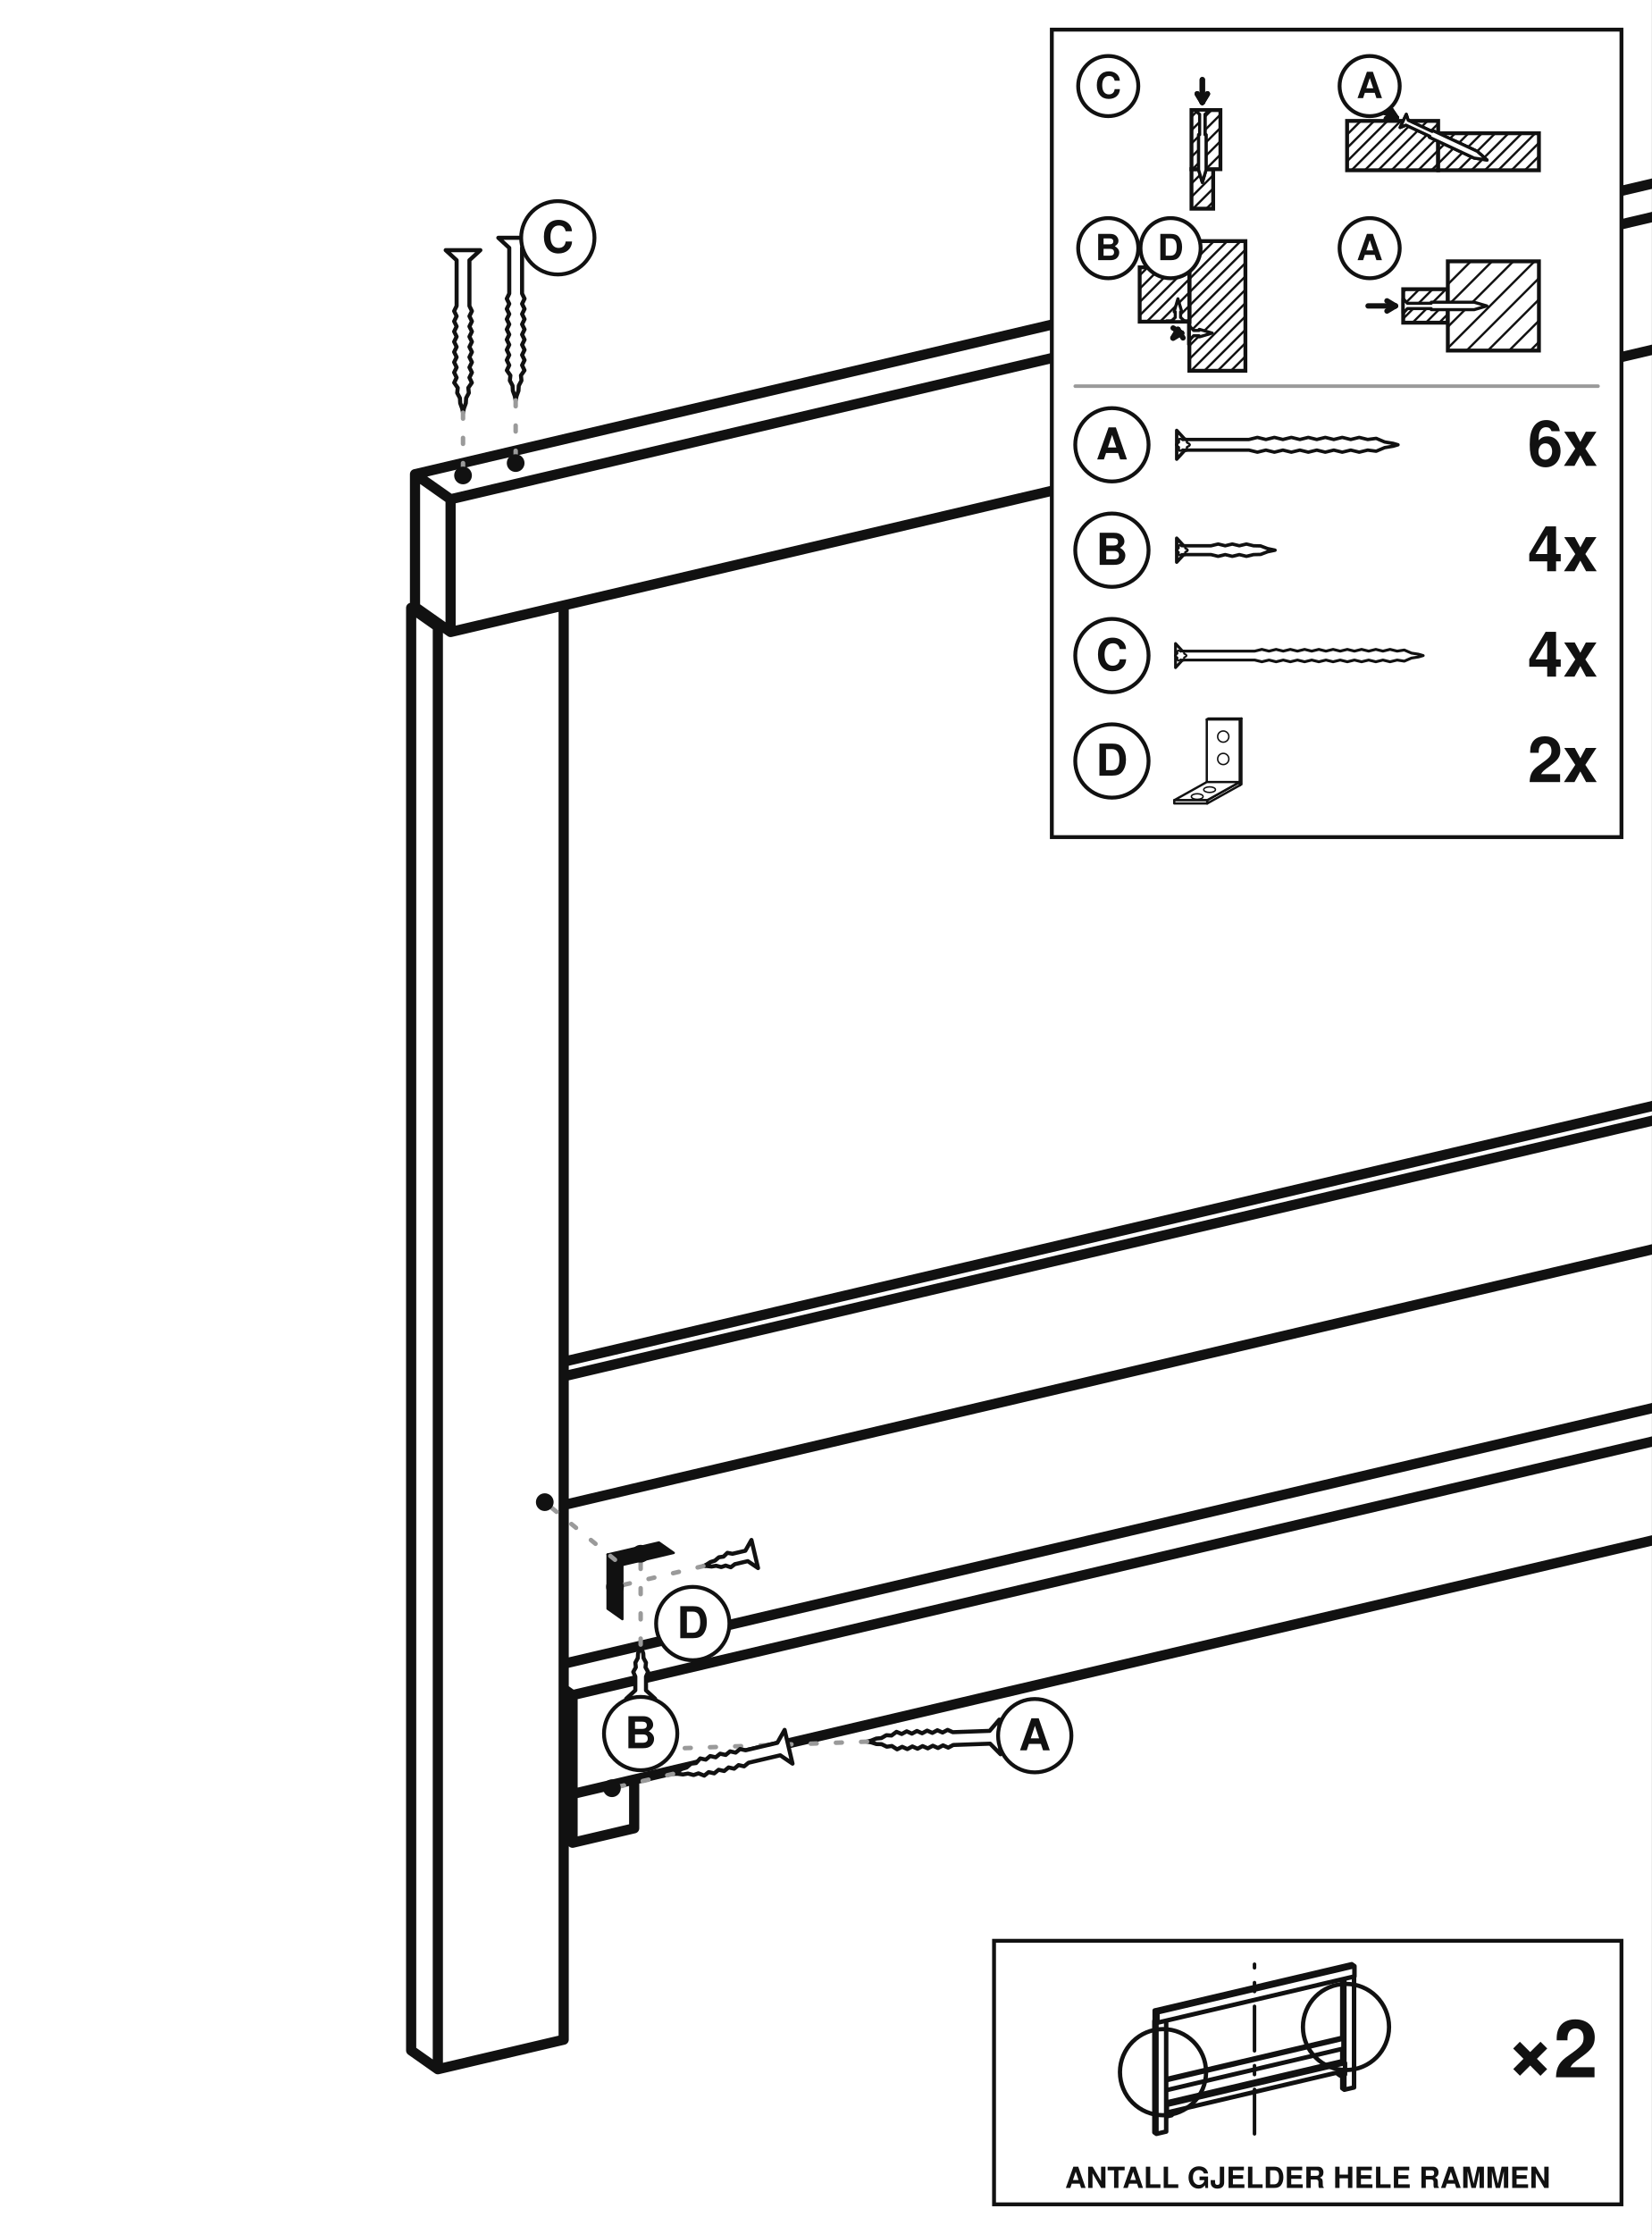
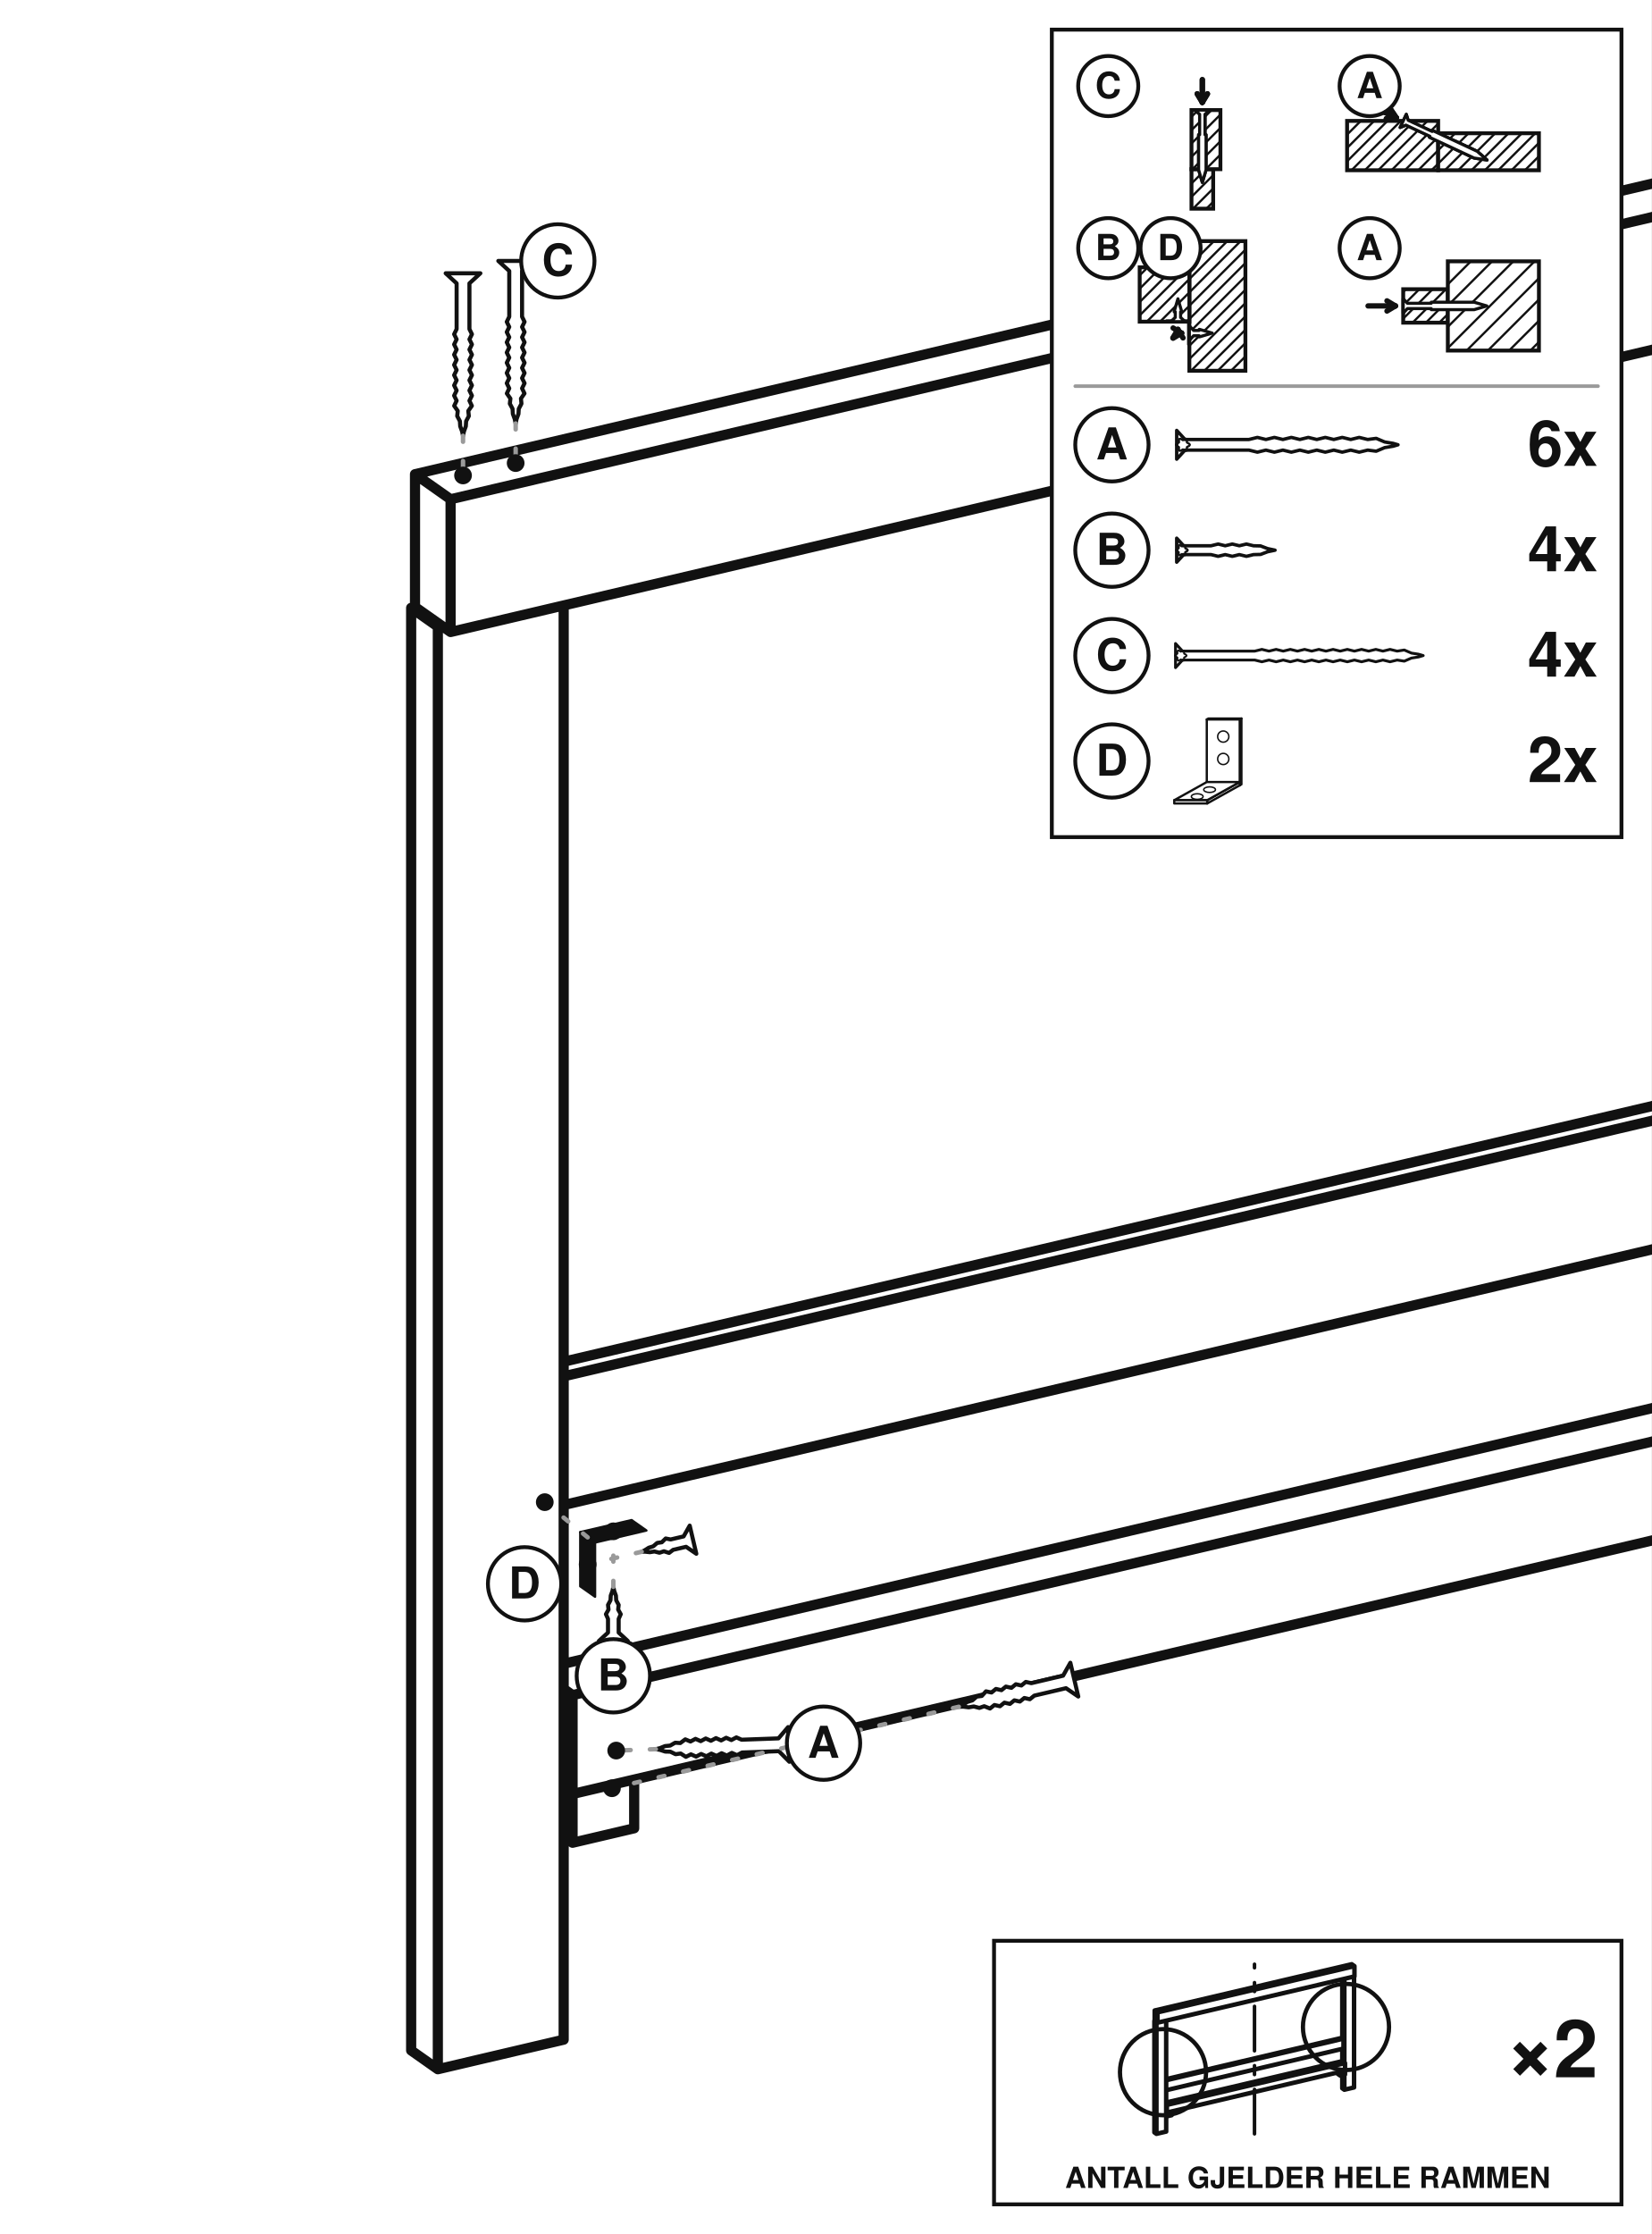
<svg xmlns="http://www.w3.org/2000/svg" viewBox="-1348.04 -551.25 1113.74 1506.68">
  <rect x="-1348.04" y="-551.25" width="1113.74" height="1506.68" fill="#ffffff" />
  <path d="M567.82,210.25 L591.82,227.15 M591.82,293.84 L591.82,227.15 M-967.82,587.77 L-961.82,592 M-961.82,658.69 L-961.82,592 M-967.82,654.46 L-961.82,658.69 M567.82,210.25 L-967.82,570.86 M591.82,293.84 L-961.82,658.69 M591.82,227.15 L-961.82,592 M591.82,326.73 L591.82,293.84 M526.26,319.58 L526.26,309.24 M550.26,336.49 L550.26,303.6 M526.26,319.58 L550.26,336.49 M591.82,326.73 L550.26,336.49 M591.82,293.84 L550.26,303.6 M-920.26,681.81 L-920.26,648.92 M-967.82,654.46 L-961.82,658.69 M-961.82,691.57 L-961.82,658.69 M-967.82,687.35 L-961.82,691.57 M-920.26,681.81 L-961.82,691.57 M-920.26,648.92 L-961.82,658.69 M670.7,439.6 L670.7,-527.69 M567.82,446.85 L567.82,332.37 M567.82,210.25 L567.82,103.17 M567.82,6.53 L567.82,-503.53 M585.82,459.53 L585.82,328.14 M585.82,222.93 L585.82,-507.76 M567.82,446.85 L585.82,459.53 M670.7,439.6 L585.82,459.53 M-967.82,824.38 L-967.82,-142.91 M-1070.7,831.63 L-1070.7,-141.3 M-1070.7,-141.3 L-1052.7,-128.62 M-1052.7,844.31 L-1052.7,-128.62 M-1070.7,831.63 L-1052.7,844.31 M-1068.1,-141.91 L-1070.7,-141.3 M-967.82,824.38 L-1052.7,844.31 M-1050.1,-129.23 L-1052.7,-128.62 M567.82,6.53 L578.32,13.92 M578.32,100.71 L578.32,13.92 M567.82,6.53 L-967.82,367.14 M578.32,100.71 L-967.82,463.79 M578.32,13.92 L-967.82,377 M650.1,-634.92 L674.1,-618.01 M674.1,-528.48 L674.1,-618.01 M-1068.1,-141.91 L-1068.1,-231.44 M-1068.1,-231.44 L-1044.1,-214.53 M-1044.1,-125 L-1044.1,-214.53 M-1068.1,-141.91 L-1044.1,-125 M650.1,-634.92 L-1068.1,-231.44 M674.1,-528.48 L-1044.1,-125 M674.1,-618.01 L-1044.1,-214.53" fill="none" stroke="#111111" stroke-width="3.09" stroke-linecap="round" stroke-linejoin="round" stroke-dasharray="26 20" />
  <path d="M567.82,210.25 L591.82,227.15 M591.82,293.84 L591.82,227.15 M-967.82,587.77 L-961.82,592 M-961.82,658.69 L-961.82,592 M-967.82,654.46 L-961.82,658.69 M567.82,210.25 L-967.82,570.86 M591.82,293.84 L-961.82,658.69 M591.82,227.15 L-961.82,592 M591.82,326.73 L591.82,293.84 M526.26,319.58 L526.26,309.24 M550.26,336.49 L550.26,303.6 M526.26,319.58 L550.26,336.49 M591.82,326.73 L550.26,336.49 M591.82,293.84 L550.26,303.6 M-920.26,681.81 L-920.26,648.92 M-967.82,654.46 L-961.82,658.69 M-961.82,691.57 L-961.82,658.69 M-967.82,687.35 L-961.82,691.57 M-920.26,681.81 L-961.82,691.57 M-920.26,648.92 L-961.82,658.69 M670.7,439.6 L670.7,-527.69 M567.82,446.85 L567.82,332.37 M567.82,210.25 L567.82,103.17 M567.82,6.53 L567.82,-503.53 M585.82,459.53 L585.82,328.14 M585.82,222.93 L585.82,-507.76 M567.82,446.85 L585.82,459.53 M670.7,439.6 L585.82,459.53 M-967.82,824.38 L-967.82,-142.91 M-1070.7,831.63 L-1070.7,-141.3 M-1070.7,-141.3 L-1052.7,-128.62 M-1052.7,844.31 L-1052.7,-128.62 M-1070.7,831.63 L-1052.7,844.31 M-1068.1,-141.91 L-1070.7,-141.3 M-967.82,824.38 L-1052.7,844.31 M-1050.1,-129.23 L-1052.7,-128.62 M567.82,6.53 L578.32,13.92 M578.32,100.71 L578.32,13.92 M567.82,6.53 L-967.82,367.14 M578.32,100.71 L-967.82,463.79 M578.32,13.92 L-967.82,377 M650.1,-634.92 L674.1,-618.01 M674.1,-528.48 L674.1,-618.01 M-1068.1,-141.91 L-1068.1,-231.44 M-1068.1,-231.44 L-1044.1,-214.53 M-1044.1,-125 L-1044.1,-214.53 M-1068.1,-141.91 L-1044.1,-125 M650.1,-634.92 L-1068.1,-231.44 M674.1,-528.48 L-1044.1,-125 M674.1,-618.01 L-1044.1,-214.53" fill="none" stroke="#111111" stroke-width="6.87" stroke-linecap="round" stroke-linejoin="round" />
  <rect x="-638.54" y="-531.25" width="384.24" height="544.58" rx="0" fill="#ffffff" stroke="#111111" stroke-width="2.61" />
  <rect x="-544.34" y="-437.15" width="14.64" height="26.65" rx="0" fill="#ffffff" stroke="#111111" stroke-width="2.61" />
  <path d="M-544.34,-436.46 L-543.65,-437.15 M-544.34,-427.47 L-534.65,-437.15 M-544.34,-418.47 L-529.7,-433.11 M-543.3,-410.51 L-529.7,-424.11 M-534.3,-410.51 L-529.7,-415.11" fill="none" stroke="#111111" stroke-width="1.51" />
  <rect x="-544.34" y="-477.01" width="19.52" height="39.86" rx="0" fill="#ffffff" stroke="#111111" stroke-width="2.61" />
  <path d="M-544.34,-472.46 L-539.79,-477.01 M-544.34,-463.46 L-530.79,-477.01 M-544.34,-454.46 L-524.82,-473.98 M-544.34,-445.46 L-524.82,-464.98 M-543.65,-437.15 L-524.82,-455.98 M-534.65,-437.15 L-524.82,-446.99 M-525.65,-437.15 L-524.82,-437.99" fill="none" stroke="#111111" stroke-width="1.51" />
  <path d="M-541.91,-477.01 L-538.83,-474.17 L-538.83,-460.38 L-539.53,-460.38 L-539.53,-436.73 L-537.02,-428.21 L-534.51,-436.73 L-534.51,-460.38 L-535.22,-460.38 L-535.22,-474.17 L-532.13,-477.01 Z" fill="#ffffff" stroke="#111111" stroke-width="2.09" stroke-linejoin="round" />
  <path d="M-537.02,-497.51 L-537.02,-482.25" fill="none" stroke="#111111" stroke-width="3.61" stroke-linecap="round" />
  <path d="M-537.02,-482.25 L-533.58,-487.97" fill="none" stroke="#111111" stroke-width="3.61" stroke-linecap="round" />
  <path d="M-537.02,-482.25 L-540.46,-487.97" fill="none" stroke="#111111" stroke-width="3.61" stroke-linecap="round" />
  <path d="M-541.91,-477.01 L-538.83,-474.17 L-538.83,-460.38 L-539.53,-460.38 L-539.53,-436.73 L-537.02,-428.21 L-534.51,-436.73 L-534.51,-460.38 L-535.22,-460.38 L-535.22,-474.17 L-532.13,-477.01 Z" fill="#ffffff" stroke="#111111" stroke-width="2.09" stroke-linejoin="round" />
  <path d="M-537.02,-497.51 L-537.02,-482.25" fill="none" stroke="#111111" stroke-width="3.61" stroke-linecap="round" />
  <path d="M-537.02,-482.25 L-533.58,-487.97" fill="none" stroke="#111111" stroke-width="3.61" stroke-linecap="round" />
  <path d="M-537.02,-482.25 L-540.46,-487.97" fill="none" stroke="#111111" stroke-width="3.61" stroke-linecap="round" />
  <circle cx="-600.49" cy="-493.2" r="20.28" fill="#ffffff" stroke="#111111" stroke-width="2.61" />
  <text x="-600.49" y="-485.09" font-family="Helvetica, Arial, sans-serif" font-size="24.33" font-weight="bold" text-anchor="middle" fill="#111111">C</text>
  <rect x="-439.37" y="-469.71" width="61.43" height="33.28" rx="0" fill="#ffffff" stroke="#111111" stroke-width="2.61" />
  <path d="M-439.37,-469.45 L-439.11,-469.71 M-439.37,-460.45 L-430.12,-469.71 M-439.37,-451.46 L-421.12,-469.71 M-439.37,-442.46 L-412.12,-469.71 M-436.4,-436.42 L-403.12,-469.71 M-427.41,-436.42 L-394.12,-469.71 M-418.41,-436.42 L-385.12,-469.71 M-409.41,-436.42 L-377.93,-467.9 M-400.41,-436.42 L-377.93,-458.9 M-391.41,-436.42 L-377.93,-449.9 M-382.42,-436.42 L-377.93,-440.9" fill="none" stroke="#111111" stroke-width="1.51" />
  <rect x="-377.93" y="-461.38" width="67.95" height="24.96" rx="0" fill="#ffffff" stroke="#111111" stroke-width="2.61" />
  <path d="M-377.93,-458.9 L-375.45,-461.38 M-377.93,-449.9 L-366.45,-461.38 M-377.93,-440.9 L-357.45,-461.38 M-373.42,-436.42 L-348.45,-461.38 M-364.42,-436.42 L-339.46,-461.38 M-355.42,-436.42 L-330.46,-461.38 M-346.42,-436.42 L-321.46,-461.38 M-337.42,-436.42 L-312.46,-461.38 M-328.43,-436.42 L-309.98,-454.87 M-319.43,-436.42 L-309.98,-445.87 M-310.43,-436.42 L-309.98,-436.87" fill="none" stroke="#111111" stroke-width="1.51" />
  <path d="M-403.58,-465.27 L-399.7,-466.87 L-383.5,-459.32 L-383.8,-458.68 L-353.73,-444.66 L-344.95,-443.33 L-351.62,-449.21 L-381.68,-463.23 L-381.98,-462.59 L-398.17,-470.14 L-399.44,-474.14 Z" fill="#ffffff" stroke="#111111" stroke-width="2.09" stroke-linejoin="round" />
  <path d="M-425.26,-480.78 L-406.26,-471.92" fill="none" stroke="#111111" stroke-width="3.61" stroke-linecap="round" />
  <path d="M-406.26,-471.92 L-409.98,-477.45" fill="none" stroke="#111111" stroke-width="3.61" stroke-linecap="round" />
  <path d="M-406.26,-471.92 L-412.89,-471.22" fill="none" stroke="#111111" stroke-width="3.61" stroke-linecap="round" />
  <path d="M-403.58,-465.27 L-399.7,-466.87 L-383.5,-459.32 L-383.8,-458.68 L-353.73,-444.66 L-344.95,-443.33 L-351.62,-449.21 L-381.68,-463.23 L-381.98,-462.59 L-398.17,-470.14 L-399.44,-474.14 Z" fill="#ffffff" stroke="#111111" stroke-width="2.09" stroke-linejoin="round" />
  <path d="M-425.26,-480.78 L-406.26,-471.92" fill="none" stroke="#111111" stroke-width="3.61" stroke-linecap="round" />
  <path d="M-406.26,-471.92 L-409.98,-477.45" fill="none" stroke="#111111" stroke-width="3.61" stroke-linecap="round" />
  <path d="M-406.26,-471.92 L-412.89,-471.22" fill="none" stroke="#111111" stroke-width="3.61" stroke-linecap="round" />
  <circle cx="-424.16" cy="-493.2" r="20.28" fill="#ffffff" stroke="#111111" stroke-width="2.61" />
  <text x="-424.16" y="-485.09" font-family="Helvetica, Arial, sans-serif" font-size="24.33" font-weight="bold" text-anchor="middle" fill="#111111">A</text>
  <rect x="-545.76" y="-388.64" width="37.79" height="87.46" rx="0" fill="#ffffff" stroke="#111111" stroke-width="2.61" />
  <path d="M-545.76,-381.05 L-538.17,-388.64 M-545.76,-372.05 L-529.17,-388.64 M-545.76,-363.06 L-520.18,-388.64 M-545.76,-354.06 L-511.18,-388.64 M-545.76,-345.06 L-507.97,-382.85 M-545.76,-336.06 L-507.97,-373.85 M-545.76,-327.06 L-507.97,-364.85 M-545.76,-318.06 L-507.97,-355.85 M-545.76,-309.07 L-507.97,-346.86 M-544.64,-301.19 L-507.97,-337.86 M-535.65,-301.19 L-507.97,-328.86 M-526.65,-301.19 L-507.97,-319.86 M-517.65,-301.19 L-507.97,-310.86 M-508.65,-301.19 L-507.97,-301.87" fill="none" stroke="#111111" stroke-width="1.51" />
  <rect x="-579.28" y="-370.94" width="33.52" height="36.63" rx="0" fill="#ffffff" stroke="#111111" stroke-width="2.61" />
  <path d="M-579.28,-365.53 L-573.87,-370.94 M-579.28,-356.53 L-564.87,-370.94 M-579.28,-347.54 L-555.87,-370.94 M-579.28,-338.54 L-546.87,-370.94 M-574.51,-334.31 L-545.76,-363.06 M-565.51,-334.31 L-545.76,-354.06 M-556.51,-334.31 L-545.76,-345.06 M-547.51,-334.31 L-545.76,-336.06" fill="none" stroke="#111111" stroke-width="1.51" />
  <path d="M-545.76,-334.31 L-545.76,-318.89 L-546.53,-318.89 L-546.53,-334.31 Z" fill="#111111" stroke="#111111" stroke-width="1.57" stroke-linejoin="round" />
  <path d="M-545.76,-334.31 L-561.19,-334.31 L-561.19,-335.08 L-545.76,-335.08 Z" fill="#111111" stroke="#111111" stroke-width="1.57" stroke-linejoin="round" />
  <path d="M-545.76,-321.71 L-542.93,-324.79 L-539.15,-324.79 L-539.15,-324.09 L-538.86,-324.09 L-530.34,-326.6 L-538.86,-329.11 L-539.15,-329.11 L-539.15,-328.4 L-542.93,-328.4 L-545.76,-331.49 Z" fill="#ffffff" stroke="#111111" stroke-width="2.09" stroke-linejoin="round" />
  <path d="M-552.24,-326.6 L-551,-326.6" fill="none" stroke="#111111" stroke-width="3.61" stroke-linecap="round" />
  <path d="M-551,-326.6 L-556.72,-330.04" fill="none" stroke="#111111" stroke-width="3.61" stroke-linecap="round" />
  <path d="M-551,-326.6 L-556.72,-323.16" fill="none" stroke="#111111" stroke-width="3.61" stroke-linecap="round" />
  <path d="M-548.59,-334.31 L-551.67,-337.15 L-551.67,-340.92 L-550.97,-340.92 L-550.97,-341.21 L-553.48,-349.74 L-555.98,-341.21 L-555.98,-340.92 L-555.28,-340.92 L-555.28,-337.15 L-558.36,-334.31 Z" fill="#ffffff" stroke="#111111" stroke-width="2.09" stroke-linejoin="round" />
  <path d="M-553.48,-327.83 L-553.48,-329.07" fill="none" stroke="#111111" stroke-width="3.61" stroke-linecap="round" />
  <path d="M-553.48,-329.07 L-556.91,-323.36" fill="none" stroke="#111111" stroke-width="3.61" stroke-linecap="round" />
  <path d="M-553.48,-329.07 L-550.04,-323.36" fill="none" stroke="#111111" stroke-width="3.61" stroke-linecap="round" />
  <circle cx="-600.49" cy="-383.88" r="20.28" fill="#ffffff" stroke="#111111" stroke-width="2.61" />
  <text x="-600.49" y="-375.77" font-family="Helvetica, Arial, sans-serif" font-size="24.33" font-weight="bold" text-anchor="middle" fill="#111111">B</text>
  <circle cx="-558.45" cy="-383.88" r="20.28" fill="#ffffff" stroke="#111111" stroke-width="2.61" />
  <text x="-558.45" y="-375.77" font-family="Helvetica, Arial, sans-serif" font-size="24.33" font-weight="bold" text-anchor="middle" fill="#111111">D</text>
  <rect x="-401.52" y="-356.2" width="30.1" height="22.57" rx="0" fill="#ffffff" stroke="#111111" stroke-width="2.61" />
  <path d="M-401.52,-354.33 L-399.65,-356.2 M-401.52,-345.33 L-390.65,-356.2 M-401.52,-336.33 L-381.65,-356.2 M-395.22,-333.63 L-372.65,-356.2 M-386.23,-333.63 L-371.42,-348.43 M-377.23,-333.63 L-371.42,-339.43" fill="none" stroke="#111111" stroke-width="1.51" />
  <rect x="-371.42" y="-375.01" width="61.45" height="60.19" rx="0" fill="#ffffff" stroke="#111111" stroke-width="2.61" />
  <path d="M-371.42,-373.81 L-370.22,-375.01 M-371.42,-359.48 L-355.89,-375.01 M-371.42,-345.14 L-341.56,-375.01 M-371.42,-330.81 L-327.23,-375.01 M-371.42,-316.48 L-312.89,-375.01 M-358.75,-314.82 L-309.98,-363.6 M-344.42,-314.82 L-309.98,-349.26 M-330.09,-314.82 L-309.98,-334.93 M-315.76,-314.82 L-309.98,-320.6" fill="none" stroke="#111111" stroke-width="1.51" />
  <path d="M-401.52,-340.03 L-398.68,-343.11 L-382.61,-343.11 L-382.61,-342.41 L-353.61,-342.41 L-345.09,-344.92 L-353.61,-347.42 L-382.61,-347.42 L-382.61,-346.72 L-398.68,-346.72 L-401.52,-349.8 Z" fill="#ffffff" stroke="#111111" stroke-width="2.09" stroke-linejoin="round" />
  <path d="M-425.22,-344.92 L-406.76,-344.92" fill="none" stroke="#111111" stroke-width="3.61" stroke-linecap="round" />
  <path d="M-406.76,-344.92 L-412.47,-348.35" fill="none" stroke="#111111" stroke-width="3.61" stroke-linecap="round" />
  <path d="M-406.76,-344.92 L-412.47,-341.48" fill="none" stroke="#111111" stroke-width="3.61" stroke-linecap="round" />
  <circle cx="-424.16" cy="-383.88" r="20.28" fill="#ffffff" stroke="#111111" stroke-width="2.61" />
  <text x="-424.16" y="-375.77" font-family="Helvetica, Arial, sans-serif" font-size="24.33" font-weight="bold" text-anchor="middle" fill="#111111">A</text>
  <path d="M-622.74,-290.81 L-270.1,-290.81" fill="none" stroke="#9a9a9a" stroke-width="2.4" stroke-linecap="round" />
  <circle cx="-598.01" cy="-251.27" r="24.73" fill="#ffffff" stroke="#111111" stroke-width="2.61" />
  <text x="-598.01" y="-241.38" font-family="Helvetica, Arial, sans-serif" font-size="29.67" font-weight="bold" text-anchor="middle" fill="#111111">A</text>
  <svg x="-559.29" y="-276.15" width="159.23" height="49.76" viewBox="0 0 384 120" preserveAspectRatio="xMidYMid meet">
    <g fill="none" stroke="#111" stroke-width="5.5" stroke-linecap="round" stroke-linejoin="round">
      <g transform="scale(4) translate(3 15)" stroke-width="1.38">
        <path d="M 0 -5.85 L 3.39 -2.16 L 29.38 -2.16 L 29.38 -2.16 L 32.83 -3 L 36.28 -2.16 L 39.73 -3 L 43.18 -2.16 L 46.63 -3 L 50.08 -2.16 L 53.53 -3 L 56.98 -2.16 L 60.43 -3 L 63.88 -2.16 L 67.33 -3 L 70.78 -2.16 L 74.23 -3 L 77.68 -2.16 L 81.13 -2.61 L 84.58 -1.15 L 88.03 -0.58 L 90 0 L 90 0 L 90 0 L 88.03 0.58 L 84.58 1.15 L 81.13 2.61 L 77.68 2.16 L 74.23 3 L 70.78 2.16 L 67.33 3 L 63.88 2.16 L 60.43 3 L 56.98 2.16 L 53.53 3 L 50.08 2.16 L 46.63 3 L 43.18 2.16 L 39.73 3 L 36.28 2.16 L 32.83 3 L 29.38 2.16 L 29.38 2.16 L 3.39 2.16 L 0 5.85 Z" />
        <path d="M 5.35 0 L 5.07 0.45 L 4.52 0.72 L 4.16 0.94 L 4.15 1.35 L 4.19 1.97 L 3.94 2.43 L 3.42 2.42 L 2.91 2.07 L 2.54 1.87 L 2.17 2.07 L 1.66 2.42 L 1.14 2.43 L 0.89 1.97 L 0.93 1.35 L 0.92 0.94 L 0.56 0.72 L 0.01 0.45 L -0.27 0 L 0.01 -0.45 L 0.56 -0.72 L 0.92 -0.94 L 0.93 -1.35 L 0.89 -1.97 L 1.14 -2.43 L 1.66 -2.42 L 2.17 -2.07 L 2.54 -1.87 L 2.91 -2.07 L 3.42 -2.42 L 3.94 -2.43 L 4.19 -1.97 L 4.15 -1.35 L 4.16 -0.94 L 4.52 -0.72 L 5.07 -0.45 Z" stroke-width="0.88" />
      </g>
    </g>
  </svg>
  <text x="-270.1" y="-237.06" font-family="Helvetica, Arial, sans-serif" font-size="42.65" font-weight="bold" text-anchor="end" fill="#111111">6x</text>
  <circle cx="-598.01" cy="-180.19" r="24.73" fill="#ffffff" stroke="#111111" stroke-width="2.61" />
  <text x="-598.01" y="-170.3" font-family="Helvetica, Arial, sans-serif" font-size="29.67" font-weight="bold" text-anchor="middle" fill="#111111">B</text>
  <svg x="-559.29" y="-205.07" width="76.3" height="49.76" viewBox="0 0 184 120" preserveAspectRatio="xMidYMid meet">
    <g fill="none" stroke="#111" stroke-width="5.5" stroke-linecap="round" stroke-linejoin="round">
      <g transform="scale(4) translate(3 15)" stroke-width="1.38">
        <path d="M 0 -4.88 L 2.83 -1.8 L 13.98 -1.8 L 13.98 -1.8 L 16.86 -2.5 L 19.73 -1.8 L 22.61 -2.5 L 25.48 -1.8 L 28.36 -2.5 L 31.23 -1.8 L 34.11 -1.73 L 36.98 -0.64 L 39.86 -0.04 L 40 0 L 40 0 L 40 0 L 39.86 0.04 L 36.98 0.64 L 34.11 1.73 L 31.23 1.8 L 28.36 2.5 L 25.48 1.8 L 22.61 2.5 L 19.73 1.8 L 16.86 2.5 L 13.98 1.8 L 13.98 1.8 L 2.83 1.8 L 0 4.88 Z" />
        <path d="M 4.49 0 L 4.26 0.37 L 3.8 0.6 L 3.5 0.78 L 3.49 1.13 L 3.53 1.64 L 3.32 2.03 L 2.88 2.02 L 2.45 1.73 L 2.15 1.56 L 1.85 1.73 L 1.42 2.02 L 0.98 2.03 L 0.77 1.64 L 0.81 1.13 L 0.8 0.78 L 0.5 0.6 L 0.04 0.37 L -0.19 0 L 0.04 -0.37 L 0.5 -0.6 L 0.8 -0.78 L 0.81 -1.13 L 0.77 -1.64 L 0.98 -2.03 L 1.42 -2.02 L 1.85 -1.73 L 2.15 -1.56 L 2.45 -1.73 L 2.88 -2.02 L 3.32 -2.03 L 3.53 -1.64 L 3.49 -1.13 L 3.5 -0.78 L 3.8 -0.6 L 4.26 -0.37 Z" stroke-width="0.88" />
      </g>
    </g>
  </svg>
  <text x="-270.1" y="-165.97" font-family="Helvetica, Arial, sans-serif" font-size="42.65" font-weight="bold" text-anchor="end" fill="#111111">4x</text>
  <circle cx="-598.01" cy="-109.1" r="24.73" fill="#ffffff" stroke="#111111" stroke-width="2.61" />
  <text x="-598.01" y="-99.21" font-family="Helvetica, Arial, sans-serif" font-size="29.67" font-weight="bold" text-anchor="middle" fill="#111111">C</text>
  <svg x="-559.29" y="-129.99" width="175.45" height="41.77" viewBox="0 0 504 120" preserveAspectRatio="xMidYMid meet">
    <g fill="none" stroke="#111" stroke-width="5.5" stroke-linecap="round" stroke-linejoin="round">
      <g transform="scale(4) translate(3 15)" stroke-width="1.38">
        <path d="M 0 -5.85 L 3.39 -2.16 L 38.38 -2.16 L 38.38 -2.16 L 41.83 -3 L 45.28 -2.16 L 48.73 -3 L 52.18 -2.16 L 55.63 -3 L 59.08 -2.16 L 62.53 -3 L 65.98 -2.16 L 69.43 -3 L 72.88 -2.16 L 76.33 -3 L 79.78 -2.16 L 83.23 -3 L 86.68 -2.16 L 90.13 -3 L 93.58 -2.16 L 97.03 -3 L 100.48 -2.16 L 103.93 -3 L 107.38 -2.16 L 110.83 -2.7 L 114.28 -1.21 L 117.73 -0.67 L 120 0 L 120 0 L 120 0 L 117.73 0.67 L 114.28 1.21 L 110.83 2.7 L 107.38 2.16 L 103.93 3 L 100.48 2.16 L 97.03 3 L 93.58 2.16 L 90.13 3 L 86.68 2.16 L 83.23 3 L 79.78 2.16 L 76.33 3 L 72.88 2.16 L 69.43 3 L 65.98 2.16 L 62.53 3 L 59.08 2.16 L 55.63 3 L 52.18 2.16 L 48.73 3 L 45.28 2.16 L 41.83 3 L 38.38 2.16 L 38.38 2.16 L 3.39 2.16 L 0 5.85 Z" />
        <path d="M 5.35 0 L 5.07 0.45 L 4.52 0.72 L 4.16 0.94 L 4.15 1.35 L 4.19 1.97 L 3.94 2.43 L 3.42 2.42 L 2.91 2.07 L 2.54 1.87 L 2.17 2.07 L 1.66 2.42 L 1.14 2.43 L 0.89 1.97 L 0.93 1.35 L 0.92 0.94 L 0.56 0.72 L 0.01 0.45 L -0.27 0 L 0.01 -0.45 L 0.56 -0.72 L 0.92 -0.94 L 0.93 -1.35 L 0.89 -1.97 L 1.14 -2.43 L 1.66 -2.42 L 2.17 -2.07 L 2.54 -1.87 L 2.91 -2.07 L 3.42 -2.42 L 3.94 -2.43 L 4.19 -1.97 L 4.15 -1.35 L 4.16 -0.94 L 4.52 -0.72 L 5.07 -0.45 Z" stroke-width="0.88" />
      </g>
    </g>
  </svg>
  <text x="-270.1" y="-94.89" font-family="Helvetica, Arial, sans-serif" font-size="42.65" font-weight="bold" text-anchor="end" fill="#111111">4x</text>
  <circle cx="-598.01" cy="-38.02" r="24.73" fill="#ffffff" stroke="#111111" stroke-width="2.61" />
  <text x="-598.01" y="-28.13" font-family="Helvetica, Arial, sans-serif" font-size="29.67" font-weight="bold" text-anchor="middle" fill="#111111">D</text>
  <svg x="-559.29" y="-70.01" width="51.98" height="63.98" viewBox="0 0 187.2 230.4" preserveAspectRatio="xMidYMid meet">
    <g fill="none" stroke="#111" stroke-width="5.5" stroke-linecap="round" stroke-linejoin="round">
      <g transform="scale(4) translate(23.8 43)" stroke-width="1.38">
        <path d="M 20 0 L 20 -40 L 18.96 -39.42 L 18.96 0.58 Z" fill="#fff" />
        <path d="M 0 -40 L 20 -40 L 18.96 -39.42 L -1.04 -39.42 Z" fill="#fff" />
        <path d="M -1.04 0.58 L 18.96 0.58 L 18.96 -39.42 L -1.04 -39.42 Z" fill="#fff" />
        <path d="M 18.96 0.58 L -0.8 11.6 L -0.8 9.6 L 18.96 -1.42 Z" fill="#fff" />
        <path d="M -1.04 -1.42 L 18.96 -1.42 L -0.8 9.6 L -20.8 9.6 Z" fill="#fff" />
        <path d="M -20.8 11.6 L -0.8 11.6 L -0.8 9.6 L -20.8 9.6 Z" fill="#fff" />
        <circle cx="8.96" cy="-15.42" r="3.4" stroke-width="0.88" />
        <circle cx="8.96" cy="-29.02" r="3.4" stroke-width="0.88" />
        <ellipse cx="0.66" cy="3.21" rx="3.57" ry="1.7" stroke-width="0.88" />
        <ellipse cx="-6.85" cy="7.4" rx="3.57" ry="1.7" stroke-width="0.88" />
      </g>
    </g>
  </svg>
  <text x="-270.1" y="-23.8" font-family="Helvetica, Arial, sans-serif" font-size="42.65" font-weight="bold" text-anchor="end" fill="#111111">2x</text>
-   <path d="M-1011.91,-390.87 L-1004.53,-384.08 L-1004.53,-353.23 L-1004.53,-353.23 L-1006.21,-349.78 L-1004.53,-346.33 L-1006.21,-342.88 L-1004.53,-339.43 L-1006.21,-335.98 L-1004.53,-332.53 L-1006.21,-329.08 L-1004.53,-325.63 L-1006.21,-322.18 L-1004.53,-318.73 L-1006.21,-315.28 L-1004.53,-311.83 L-1006.21,-308.38 L-1004.53,-304.93 L-1006.16,-301.48 L-1003.76,-298.03 L-1004.13,-294.58 L-1002.3,-291.13 L-1002.1,-287.68 L-1000.84,-284.23 L-1000.21,-281.25 L-1000.21,-281.25 L-1000.21,-281.25 L-999.58,-284.23 L-998.31,-287.68 L-998.11,-291.13 L-996.29,-294.58 L-996.65,-298.03 L-994.26,-301.48 L-995.89,-304.93 L-994.21,-308.38 L-995.89,-311.83 L-994.21,-315.28 L-995.89,-318.73 L-994.21,-322.18 L-995.89,-325.63 L-994.21,-329.08 L-995.89,-332.53 L-994.21,-335.98 L-995.89,-339.43 L-994.21,-342.88 L-995.89,-346.33 L-994.21,-349.78 L-995.89,-353.23 L-995.89,-353.23 L-995.89,-384.08 L-988.51,-390.87 Z" fill="#ffffff" stroke="#111111" stroke-width="2.75" stroke-linejoin="round" />
-   <path d="M-1000.21,-281.25 L-1000.21,-238.93" fill="none" stroke="#9a9a9a" stroke-width="3.02" stroke-linecap="round" stroke-dasharray="4 13" />
+   <path d="M-1011.91,-375.28 L-1004.53,-368.49 L-1004.53,-337.64 L-1004.53,-337.64 L-1006.21,-334.19 L-1004.53,-330.74 L-1006.21,-327.29 L-1004.53,-323.84 L-1006.21,-320.39 L-1004.53,-316.94 L-1006.21,-313.49 L-1004.53,-310.04 L-1006.21,-306.59 L-1004.53,-303.14 L-1006.21,-299.69 L-1004.53,-296.24 L-1006.21,-292.79 L-1004.53,-289.34 L-1006.16,-285.89 L-1003.76,-282.44 L-1004.13,-278.99 L-1002.3,-275.54 L-1002.1,-272.09 L-1000.84,-268.64 L-1000.21,-265.65 L-1000.21,-265.65 L-1000.21,-265.65 L-999.58,-268.64 L-998.31,-272.09 L-998.11,-275.54 L-996.29,-278.99 L-996.65,-282.44 L-994.26,-285.89 L-995.89,-289.34 L-994.21,-292.79 L-995.89,-296.24 L-994.21,-299.69 L-995.89,-303.14 L-994.21,-306.59 L-995.89,-310.04 L-994.21,-313.49 L-995.89,-316.94 L-994.21,-320.39 L-995.89,-323.84 L-994.21,-327.29 L-995.89,-330.74 L-994.21,-334.19 L-995.89,-337.64 L-995.89,-337.64 L-995.89,-368.49 L-988.51,-375.28 Z" fill="#ffffff" stroke="#111111" stroke-width="2.75" stroke-linejoin="round" />
+   <path d="M-1000.21,-265.65 L-1000.21,-238.93" fill="none" stroke="#9a9a9a" stroke-width="3.02" stroke-linecap="round" stroke-dasharray="4 13" />
  <circle cx="-1000.21" cy="-238.93" r="5.98" fill="#111111" />
-   <path d="M-1047.41,-382.53 L-1040.03,-375.75 L-1040.03,-344.89 L-1040.03,-344.89 L-1041.71,-341.44 L-1040.03,-337.99 L-1041.71,-334.54 L-1040.03,-331.09 L-1041.71,-327.64 L-1040.03,-324.19 L-1041.71,-320.74 L-1040.03,-317.29 L-1041.71,-313.84 L-1040.03,-310.39 L-1041.71,-306.94 L-1040.03,-303.49 L-1041.71,-300.04 L-1040.03,-296.59 L-1041.67,-293.14 L-1039.27,-289.69 L-1039.64,-286.24 L-1037.81,-282.79 L-1037.61,-279.34 L-1036.35,-275.89 L-1035.71,-272.91 L-1035.71,-272.91 L-1035.71,-272.91 L-1035.08,-275.89 L-1033.82,-279.34 L-1033.62,-282.79 L-1031.79,-286.24 L-1032.16,-289.69 L-1029.76,-293.14 L-1031.39,-296.59 L-1029.71,-300.04 L-1031.39,-303.49 L-1029.71,-306.94 L-1031.39,-310.39 L-1029.71,-313.84 L-1031.39,-317.29 L-1029.71,-320.74 L-1031.39,-324.19 L-1029.71,-327.64 L-1031.39,-331.09 L-1029.71,-334.54 L-1031.39,-337.99 L-1029.71,-341.44 L-1031.39,-344.89 L-1031.39,-344.89 L-1031.39,-375.75 L-1024.01,-382.53 Z" fill="#ffffff" stroke="#111111" stroke-width="2.75" stroke-linejoin="round" />
-   <path d="M-1035.71,-272.91 L-1035.71,-230.59" fill="none" stroke="#9a9a9a" stroke-width="3.02" stroke-linecap="round" stroke-dasharray="4 13" />
+   <path d="M-1047.41,-366.94 L-1040.03,-360.15 L-1040.03,-329.3 L-1040.03,-329.3 L-1041.71,-325.85 L-1040.03,-322.4 L-1041.71,-318.95 L-1040.03,-315.5 L-1041.71,-312.05 L-1040.03,-308.6 L-1041.71,-305.15 L-1040.03,-301.7 L-1041.71,-298.25 L-1040.03,-294.8 L-1041.71,-291.35 L-1040.03,-287.9 L-1041.71,-284.45 L-1040.03,-281 L-1041.67,-277.55 L-1039.27,-274.1 L-1039.64,-270.65 L-1037.81,-267.2 L-1037.61,-263.75 L-1036.35,-260.3 L-1035.71,-257.32 L-1035.71,-257.32 L-1035.71,-257.32 L-1035.08,-260.3 L-1033.82,-263.75 L-1033.62,-267.2 L-1031.79,-270.65 L-1032.16,-274.1 L-1029.76,-277.55 L-1031.39,-281 L-1029.71,-284.45 L-1031.39,-287.9 L-1029.71,-291.35 L-1031.39,-294.8 L-1029.71,-298.25 L-1031.39,-301.7 L-1029.71,-305.15 L-1031.39,-308.6 L-1029.71,-312.05 L-1031.39,-315.5 L-1029.71,-318.95 L-1031.39,-322.4 L-1029.71,-325.85 L-1031.39,-329.3 L-1031.39,-329.3 L-1031.39,-360.15 L-1024.01,-366.94 Z" fill="#ffffff" stroke="#111111" stroke-width="2.75" stroke-linejoin="round" />
+   <path d="M-1035.71,-257.32 L-1035.71,-230.59" fill="none" stroke="#9a9a9a" stroke-width="3.02" stroke-linecap="round" stroke-dasharray="4 13" />
  <circle cx="-1035.71" cy="-230.59" r="5.98" fill="#111111" />
-   <path d="M-906.14,594.43 L-912.29,588.77 L-912.29,579.5 L-912.29,579.5 L-910.89,576.37 L-912.64,573.24 L-912.29,570.11 L-913.96,566.97 L-914.14,563.84 L-915.29,560.71 L-915.89,557.88 L-915.89,557.88 L-915.89,557.88 L-916.49,560.71 L-917.64,563.84 L-917.81,566.97 L-919.48,570.11 L-919.14,573.24 L-920.89,576.37 L-919.49,579.5 L-919.49,579.5 L-919.49,588.77 L-925.64,594.43 Z" fill="#ffffff" stroke="#111111" stroke-width="2.75" stroke-linejoin="round" />
-   <path d="M-915.89,557.88 L-915.89,496.63" fill="none" stroke="#9a9a9a" stroke-width="3.02" stroke-linecap="round" stroke-dasharray="4 13" />
-   <circle cx="-915.89" cy="496.63" r="5.98" fill="#111111" />
-   <path d="M-938.21,497.17 L-938.21,533.72 L-928.21,540.76 L-928.21,504.22 L-938.21,497.17 Z" fill="#111111" stroke="#111111" stroke-width="1.57" stroke-linejoin="round" />
-   <path d="M-938.21,497.17 L-903.57,489.04 L-893.57,496.08 L-928.21,504.22 L-938.21,497.17 Z" fill="#111111" stroke="#111111" stroke-width="1.57" stroke-linejoin="round" />
-   <path d="M-933.21,500.7 L-980.57,461.85" fill="none" stroke="#9a9a9a" stroke-width="3.02" stroke-linecap="round" stroke-dasharray="4 13" />
+   <path d="M-924.57,555.48 L-930.72,549.82 L-930.72,540.56 L-930.72,540.56 L-929.32,537.42 L-931.07,534.29 L-930.72,531.16 L-932.39,528.03 L-932.57,524.89 L-933.72,521.76 L-934.32,518.94 L-934.32,518.94 L-934.32,518.94 L-934.92,521.76 L-936.07,524.89 L-936.24,528.03 L-937.91,531.16 L-937.57,534.29 L-939.32,537.42 L-937.92,540.56 L-937.92,540.56 L-937.92,549.82 L-944.07,555.48 Z" fill="#ffffff" stroke="#111111" stroke-width="2.75" stroke-linejoin="round" />
+   <path d="M-934.32,518.94 L-934.32,481.52" fill="none" stroke="#9a9a9a" stroke-width="3.02" stroke-linecap="round" stroke-dasharray="4 13" />
+   <circle cx="-934.32" cy="481.52" r="5.98" fill="#111111" />
+   <path d="M-956.64,482.06 L-956.64,518.6 L-946.64,525.65 L-946.64,489.1 L-956.64,482.06 Z" fill="#111111" stroke="#111111" stroke-width="1.57" stroke-linejoin="round" />
+   <path d="M-956.64,482.06 L-922,473.93 L-912,480.97 L-946.64,489.1 L-956.64,482.06 Z" fill="#111111" stroke="#111111" stroke-width="1.57" stroke-linejoin="round" />
+   <path d="M-951.64,485.58 L-980.57,461.85" fill="none" stroke="#9a9a9a" stroke-width="3.02" stroke-linecap="round" stroke-dasharray="4 13" />
  <circle cx="-980.57" cy="461.85" r="5.98" fill="#111111" />
-   <path d="M-841.16,487.34 L-845.26,494.62 L-854,496.67 L-854,496.67 L-857.37,496.02 L-859.99,498.58 L-863.11,499.02 L-865.79,501.3 L-868.78,502.24 L-871.58,504.03 L-873.57,504.96 L-873.57,504.96 L-873.57,504.96 L-871.37,504.91 L-868.07,505.27 L-864.97,504.77 L-861.55,505.63 L-858.57,504.63 L-855.09,505.76 L-852.36,503.68 L-852.36,503.68 L-843.62,501.63 L-836.7,506.32 Z" fill="#ffffff" stroke="#111111" stroke-width="2.75" stroke-linejoin="round" />
-   <path d="M-873.57,504.96 L-933.21,518.97" fill="none" stroke="#9a9a9a" stroke-width="3.02" stroke-linecap="round" stroke-dasharray="4 13" />
-   <circle cx="-933.21" cy="518.97" r="5.98" fill="#111111" />
-   <path d="M-673.96,608.49 L-680.48,616.1 L-705.34,616.99 L-705.34,616.99 L-708.85,615.43 L-712.24,617.23 L-715.74,615.68 L-719.13,617.48 L-722.64,615.92 L-726.03,617.72 L-729.54,616.17 L-732.92,617.97 L-736.43,616.41 L-739.82,618.21 L-743.32,616.75 L-746.69,619.25 L-750.15,619.02 L-753.53,620.96 L-756.97,621.29 L-760.37,622.66 L-763.2,623.37 L-763.2,623.37 L-763.2,623.37 L-760.33,623.87 L-756.84,625 L-753.38,625.08 L-749.87,626.78 L-746.44,626.3 L-742.9,628.56 L-739.51,626.85 L-736,628.4 L-732.62,626.6 L-729.11,628.16 L-725.72,626.36 L-722.21,627.91 L-718.82,626.11 L-715.32,627.67 L-711.93,625.87 L-708.42,627.42 L-705.03,625.62 L-705.03,625.62 L-680.17,624.74 L-673.12,631.87 Z" fill="#ffffff" stroke="#111111" stroke-width="2.75" stroke-linejoin="round" />
-   <path d="M-763.2,623.37 L-932.38,629.39" fill="none" stroke="#9a9a9a" stroke-width="3.02" stroke-linecap="round" stroke-dasharray="4 13" />
+   <path d="M-882.8,477.67 L-886.9,484.95 L-895.64,487 L-895.64,487 L-899.01,486.36 L-901.62,488.91 L-904.74,489.35 L-907.42,491.64 L-910.42,492.58 L-913.22,494.36 L-915.21,495.3 L-915.21,495.3 L-915.21,495.3 L-913.01,495.25 L-909.71,495.6 L-906.6,495.11 L-903.19,495.97 L-900.2,494.97 L-896.72,496.09 L-893.99,494.01 L-893.99,494.01 L-885.25,491.96 L-878.34,496.66 Z" fill="#ffffff" stroke="#111111" stroke-width="2.75" stroke-linejoin="round" />
+   <path d="M-915.21,495.3 L-951.64,503.85" fill="none" stroke="#9a9a9a" stroke-width="3.02" stroke-linecap="round" stroke-dasharray="4 13" />
+   <circle cx="-951.64" cy="503.85" r="5.98" fill="#111111" />
+   <path d="M-816.43,613.56 L-822.95,621.17 L-847.81,622.06 L-847.81,622.06 L-851.32,620.5 L-854.71,622.3 L-858.21,620.75 L-861.6,622.55 L-865.11,620.99 L-868.5,622.79 L-872,621.24 L-875.39,623.04 L-878.9,621.48 L-882.29,623.28 L-885.79,621.82 L-889.16,624.32 L-892.62,624.09 L-896,626.03 L-899.44,626.36 L-902.84,627.73 L-905.67,628.44 L-905.67,628.44 L-905.67,628.44 L-902.8,628.94 L-899.31,630.07 L-895.85,630.15 L-892.34,631.85 L-888.9,631.37 L-885.37,633.63 L-881.98,631.92 L-878.47,633.47 L-875.09,631.67 L-871.58,633.23 L-868.19,631.43 L-864.68,632.98 L-861.29,631.18 L-857.79,632.74 L-854.4,630.94 L-850.89,632.49 L-847.5,630.69 L-847.5,630.69 L-822.64,629.81 L-815.59,636.94 Z" fill="#ffffff" stroke="#111111" stroke-width="2.75" stroke-linejoin="round" />
+   <path d="M-905.67,628.44 L-932.38,629.39" fill="none" stroke="#9a9a9a" stroke-width="3.02" stroke-linecap="round" stroke-dasharray="4 13" />
  <circle cx="-932.38" cy="629.39" r="5.98" fill="#111111" />
-   <path d="M-818.79,615.43 L-823.71,624.17 L-845.11,629.19 L-845.11,629.19 L-848.85,628.35 L-851.83,630.77 L-855.57,629.92 L-858.54,632.35 L-862.29,631.5 L-865.26,633.93 L-869,633.08 L-871.98,635.5 L-875.71,634.7 L-878.52,637.82 L-881.96,638.25 L-884.9,640.82 L-888.22,641.81 L-891.29,643.82 L-894.05,645.12 L-894.05,645.12 L-894.05,645.12 L-891,645.06 L-887.35,645.5 L-883.95,644.9 L-880.17,645.89 L-876.89,644.75 L-872.99,646.29 L-870,643.91 L-866.26,644.76 L-863.29,642.34 L-859.54,643.18 L-856.57,640.76 L-852.83,641.61 L-849.85,639.18 L-846.11,640.03 L-843.13,637.6 L-843.13,637.6 L-821.73,632.58 L-813.44,638.21 Z" fill="#ffffff" stroke="#111111" stroke-width="2.75" stroke-linejoin="round" />
-   <path d="M-894.05,645.12 L-935.26,654.8" fill="none" stroke="#9a9a9a" stroke-width="3.02" stroke-linecap="round" stroke-dasharray="4 13" />
+   <path d="M-626.04,570.17 L-630.96,578.9 L-652.36,583.93 L-652.36,583.93 L-656.1,583.08 L-659.08,585.51 L-662.82,584.66 L-665.79,587.09 L-669.54,586.24 L-672.51,588.66 L-676.25,587.82 L-679.23,590.24 L-682.96,589.44 L-685.77,592.56 L-689.21,592.99 L-692.15,595.56 L-695.47,596.54 L-698.54,598.56 L-701.3,599.86 L-701.3,599.86 L-701.3,599.86 L-698.25,599.79 L-694.6,600.23 L-691.2,599.64 L-687.42,600.63 L-684.15,599.48 L-680.24,601.03 L-677.25,598.65 L-673.51,599.5 L-670.54,597.07 L-666.79,597.92 L-663.82,595.5 L-660.08,596.34 L-657.1,593.92 L-653.36,594.77 L-650.38,592.34 L-650.38,592.34 L-628.98,587.32 L-620.69,592.95 Z" fill="#ffffff" stroke="#111111" stroke-width="2.75" stroke-linejoin="round" />
+   <path d="M-701.3,599.86 L-935.26,654.8" fill="none" stroke="#9a9a9a" stroke-width="3.02" stroke-linecap="round" stroke-dasharray="4 13" />
  <circle cx="-935.26" cy="654.8" r="5.98" fill="#111111" />
-   <circle cx="-971.77" cy="-390.87" r="24.73" fill="#ffffff" stroke="#111111" stroke-width="2.61" />
-   <text x="-971.77" y="-380.98" font-family="Helvetica, Arial, sans-serif" font-size="29.67" font-weight="bold" text-anchor="middle" fill="#111111">C</text>
-   <circle cx="-915.89" cy="617.92" r="24.73" fill="#ffffff" stroke="#111111" stroke-width="2.61" />
-   <text x="-915.89" y="627.81" font-family="Helvetica, Arial, sans-serif" font-size="29.67" font-weight="bold" text-anchor="middle" fill="#111111">B</text>
-   <circle cx="-880.74" cy="543.72" r="24.73" fill="#ffffff" stroke="#111111" stroke-width="2.61" />
-   <text x="-880.74" y="553.61" font-family="Helvetica, Arial, sans-serif" font-size="29.67" font-weight="bold" text-anchor="middle" fill="#111111">D</text>
-   <circle cx="-650.06" cy="619.34" r="24.73" fill="#ffffff" stroke="#111111" stroke-width="2.61" />
-   <text x="-650.06" y="629.23" font-family="Helvetica, Arial, sans-serif" font-size="29.67" font-weight="bold" text-anchor="middle" fill="#111111">A</text>
+   <circle cx="-971.77" cy="-375.28" r="24.73" fill="#ffffff" stroke="#111111" stroke-width="2.61" />
+   <text x="-971.77" y="-365.39" font-family="Helvetica, Arial, sans-serif" font-size="29.67" font-weight="bold" text-anchor="middle" fill="#111111">C</text>
+   <circle cx="-934.32" cy="578.97" r="24.73" fill="#ffffff" stroke="#111111" stroke-width="2.61" />
+   <text x="-934.32" y="588.86" font-family="Helvetica, Arial, sans-serif" font-size="29.67" font-weight="bold" text-anchor="middle" fill="#111111">B</text>
+   <circle cx="-994.19" cy="516.92" r="24.73" fill="#ffffff" stroke="#111111" stroke-width="2.61" />
+   <text x="-994.19" y="526.81" font-family="Helvetica, Arial, sans-serif" font-size="29.67" font-weight="bold" text-anchor="middle" fill="#111111">D</text>
+   <circle cx="-792.53" cy="624.41" r="24.73" fill="#ffffff" stroke="#111111" stroke-width="2.61" />
+   <text x="-792.53" y="634.3" font-family="Helvetica, Arial, sans-serif" font-size="29.67" font-weight="bold" text-anchor="middle" fill="#111111">A</text>
  <rect x="-677.52" y="757.68" width="423.22" height="177.75" rx="0" fill="#ffffff" stroke="#111111" stroke-width="2.61" />
  <path d="M-442.63,838.85 L-440.77,840.16 M-440.77,845.31 L-440.77,840.16 M-561.4,868.05 L-560.94,868.38 M-560.94,873.53 L-560.94,868.38 M-561.4,873.21 L-560.94,873.53 M-442.63,838.85 L-561.4,866.74 M-440.77,845.31 L-560.94,873.53 M-440.77,840.16 L-560.94,868.38 M-440.77,847.86 L-440.77,845.31 M-445.84,847.3 L-445.84,846.5 M-443.98,848.61 L-443.98,846.07 M-445.84,847.3 L-443.98,848.61 M-440.77,847.86 L-443.98,848.61 M-440.77,845.31 L-443.98,846.07 M-557.73,875.32 L-557.73,872.78 M-561.4,873.21 L-560.94,873.53 M-560.94,876.08 L-560.94,873.53 M-561.4,875.75 L-560.94,876.08 M-557.73,875.32 L-560.94,876.08 M-557.73,872.78 L-560.94,873.53 M-434.67,856.59 L-434.67,781.77 M-442.63,857.15 L-442.63,848.29 M-442.63,838.85 L-442.63,830.57 M-442.63,823.09 L-442.63,783.64 M-441.23,858.13 L-441.23,847.97 M-441.23,839.83 L-441.23,783.31 M-442.63,857.15 L-441.23,858.13 M-434.67,856.59 L-441.23,858.13 M-561.4,886.35 L-561.4,811.53 M-569.36,886.91 L-569.36,811.66 M-569.36,811.66 L-567.97,812.64 M-567.97,887.89 L-567.97,812.64 M-569.36,886.91 L-567.97,887.89 M-569.16,811.61 L-569.36,811.66 M-561.4,886.35 L-567.97,887.89 M-567.77,812.59 L-567.97,812.64 M-442.63,823.09 L-441.81,823.66 M-441.81,830.38 L-441.81,823.66 M-442.63,823.09 L-561.4,850.98 M-441.81,830.38 L-561.4,858.46 M-441.81,823.66 L-561.4,851.75 M-436.26,773.48 L-434.41,774.78 M-434.41,781.71 L-434.41,774.78 M-569.16,811.61 L-569.16,804.68 M-569.16,804.68 L-567.3,805.99 M-567.3,812.92 L-567.3,805.99 M-569.16,811.61 L-567.3,812.92 M-436.26,773.48 L-569.16,804.68 M-434.41,781.71 L-567.3,812.92 M-434.41,774.78 L-567.3,805.99" fill="none" stroke="#111111" stroke-width="3.02" stroke-linecap="round" stroke-linejoin="round" />
  <circle cx="-563.54" cy="846.29" r="29.04" fill="none" stroke="#111111" stroke-width="2.87" />
  <circle cx="-440.12" cy="815.8" r="29.04" fill="none" stroke="#111111" stroke-width="2.87" />
  <path d="M-501.83,887.89 L-501.83,773.48" fill="none" stroke="#111111" stroke-width="2.4" stroke-linecap="round" stroke-dasharray="30 10 6 10" />
  <text x="-270.1" y="849.73" font-family="Helvetica, Arial, sans-serif" font-size="53.96" font-weight="bold" text-anchor="end" fill="#111111">×2</text>
  <text x="-465.91" y="924.37" font-family="Helvetica, Arial, sans-serif" font-size="19.68" font-weight="bold" text-anchor="middle" fill="#111111">ANTALL GJELDER HELE RAMMEN</text>
</svg>
